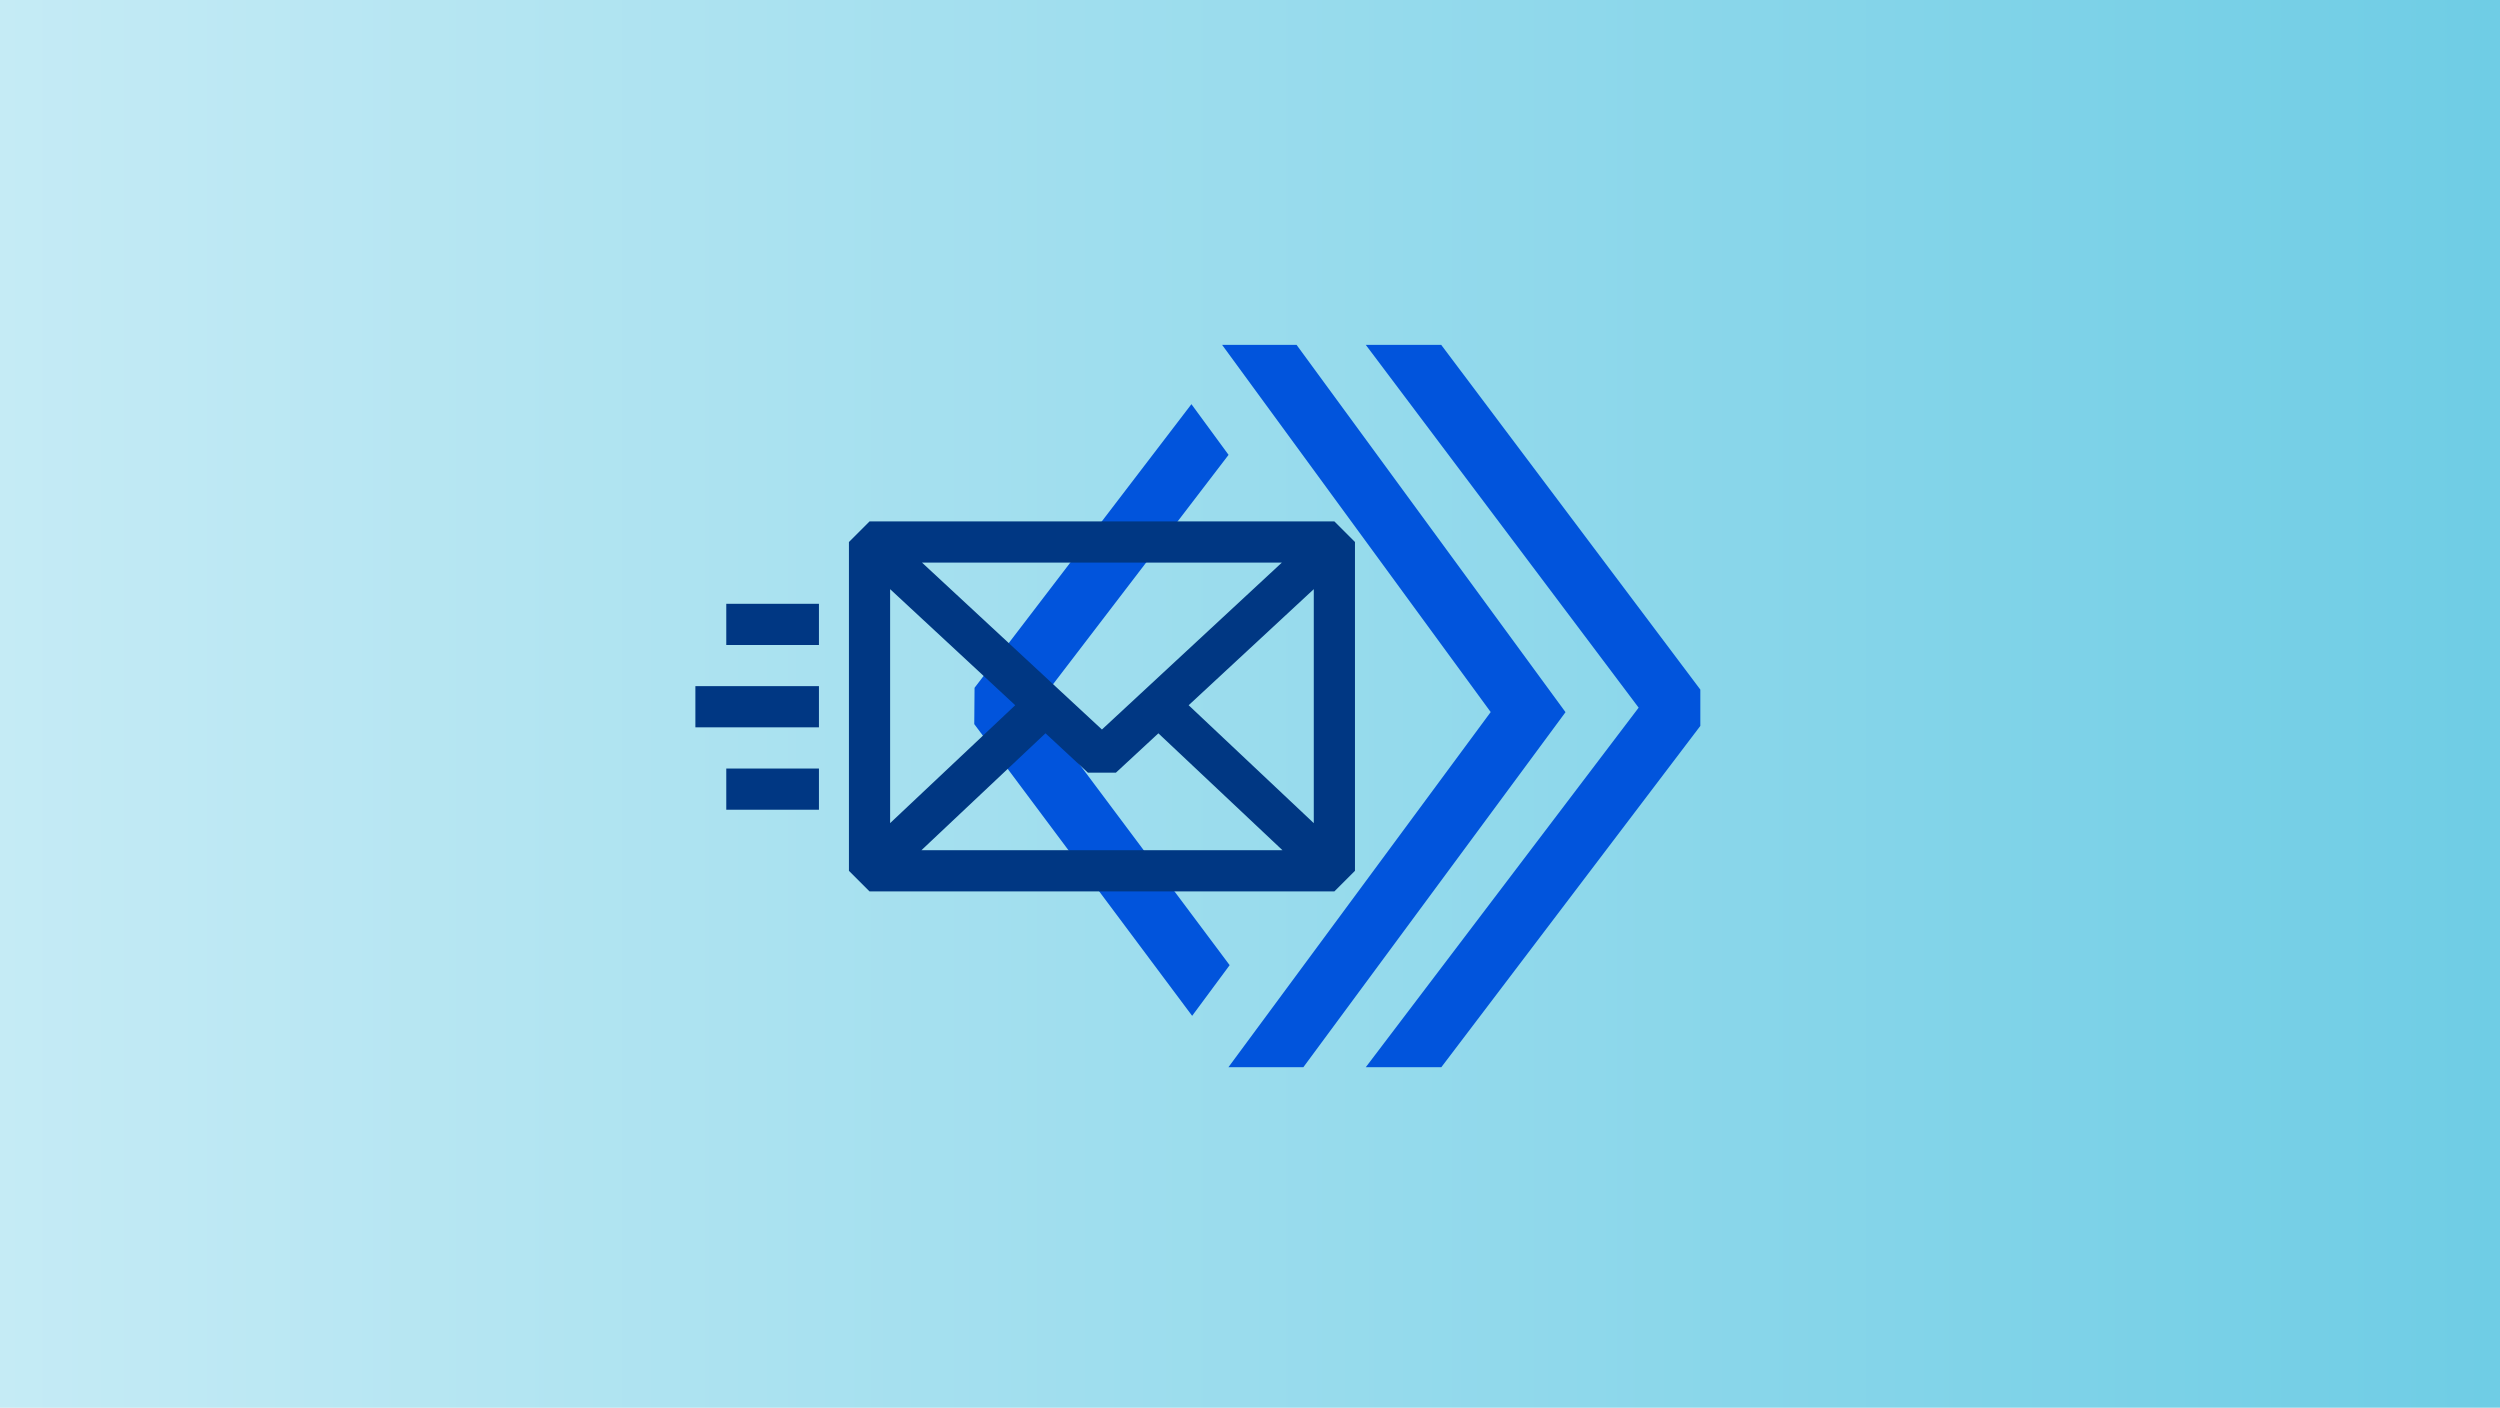
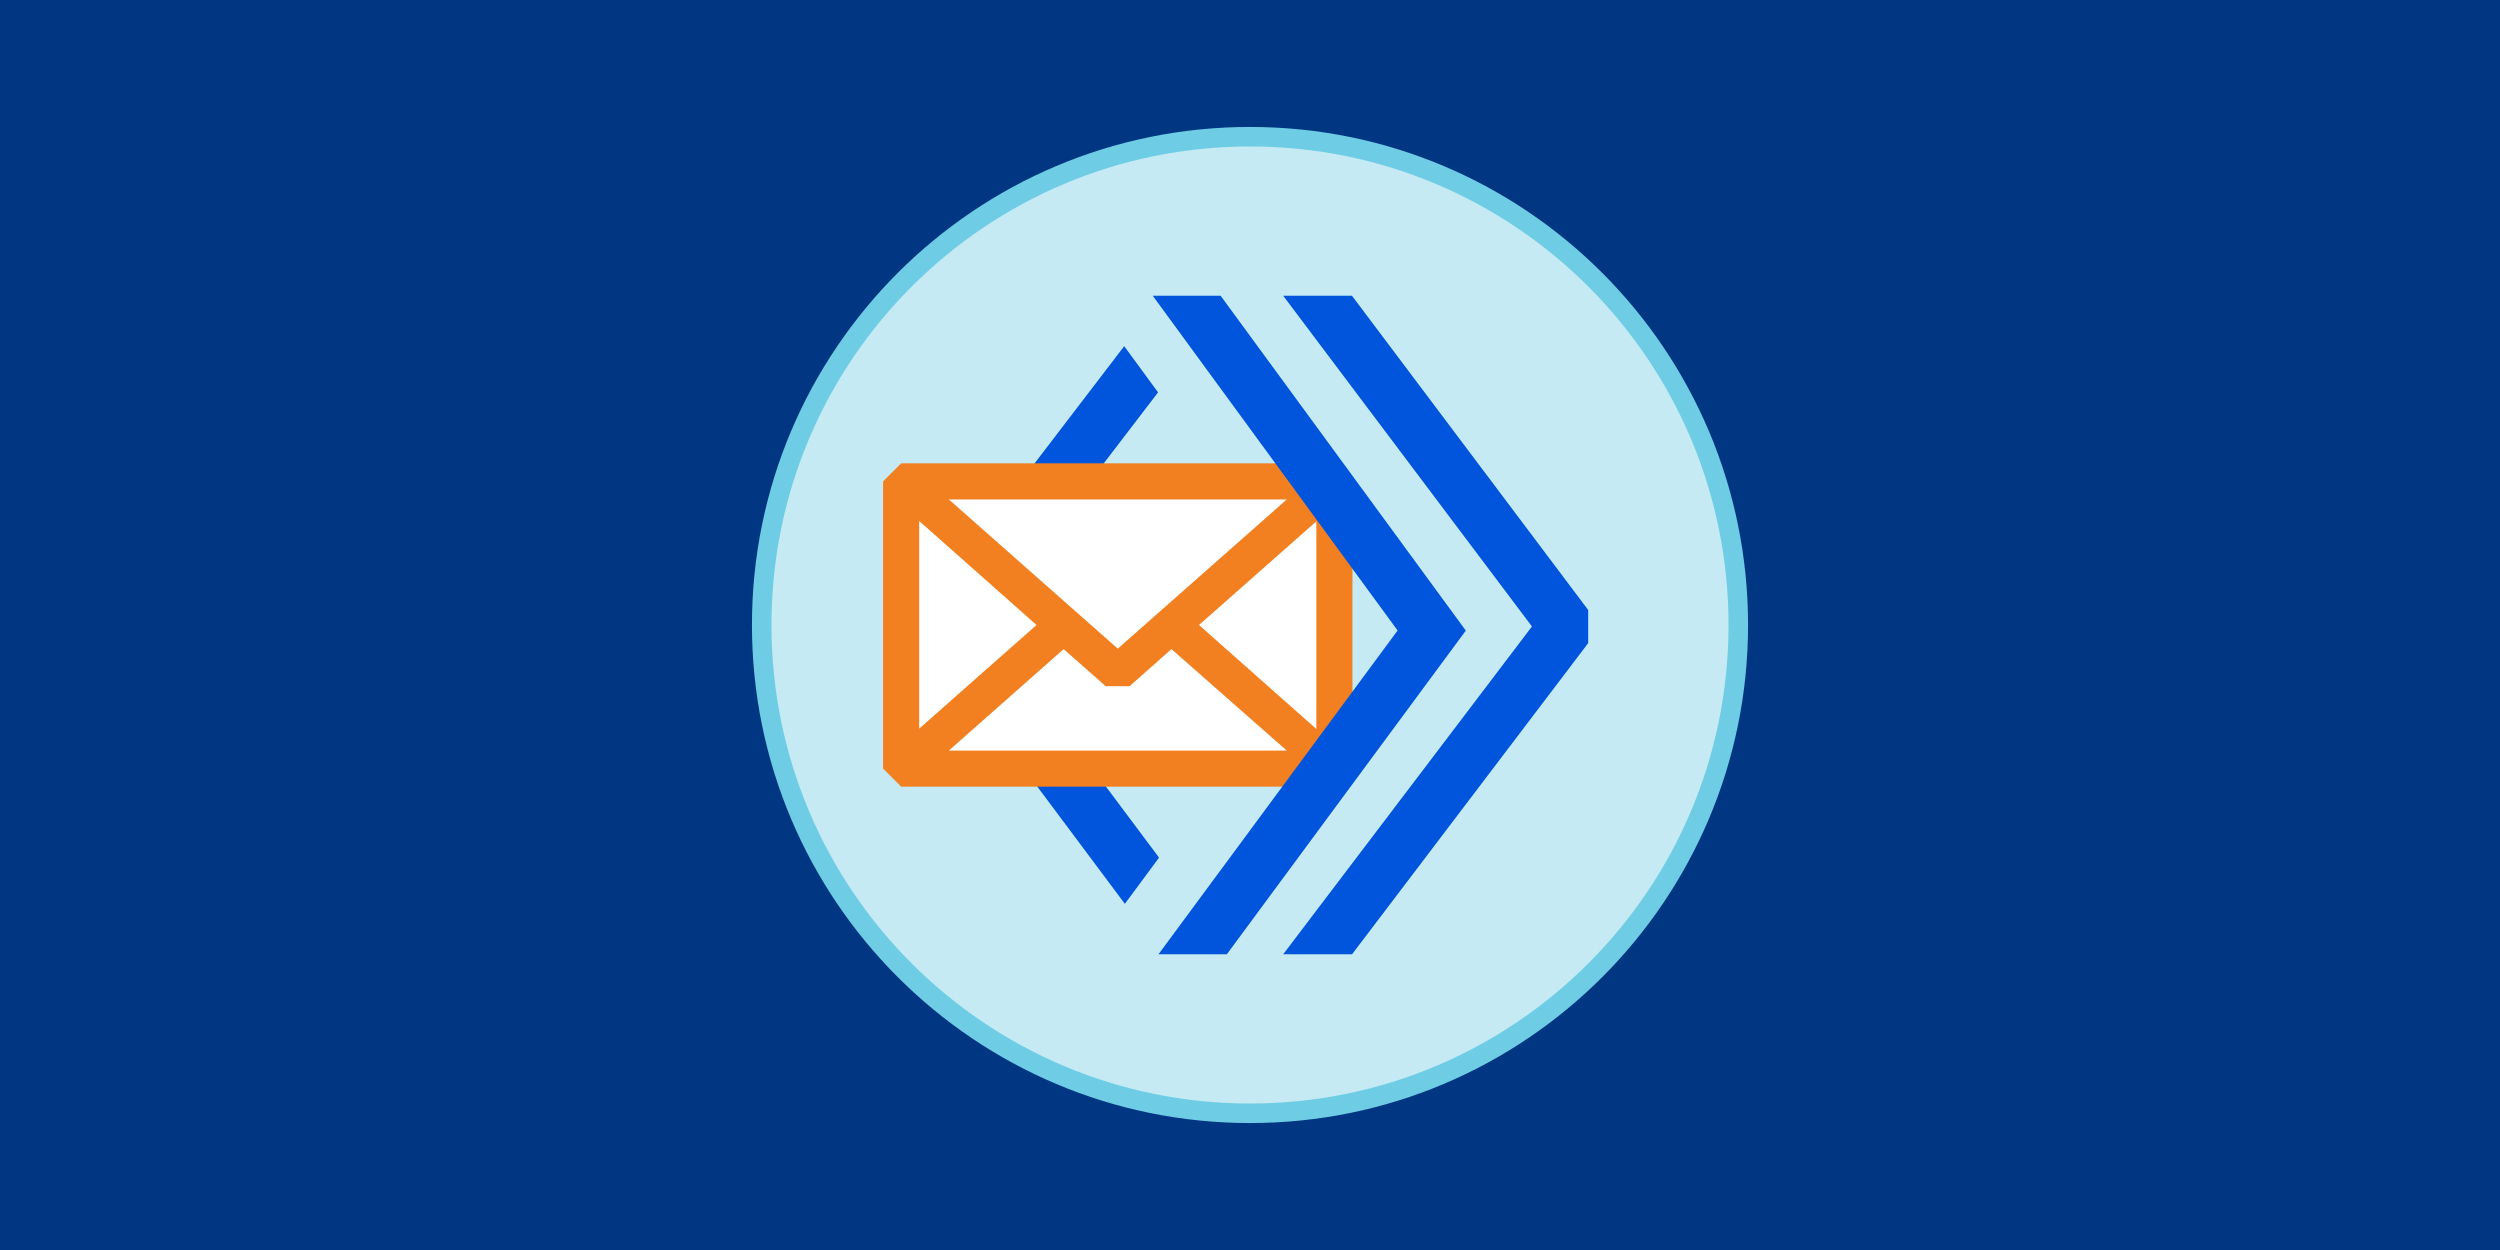
- <svg xmlns="http://www.w3.org/2000/svg" xml:space="preserve" width="888" height="500">
-   <defs>
-     <linearGradient id="a" x1="0" x2="888" y1="250" y2="250" gradientTransform="translate(-444 -250)" gradientUnits="userSpaceOnUse">
-       <stop offset="0%" style="stop-color:#c5ebf5" />
-       <stop offset="99.531%" style="stop-color:#6fcde5" />
-     </linearGradient>
-   </defs>
-   <path fill="url(#a)" d="M-444-250h888v500h-888z" transform="translate(444 250)" />
-   <g>
-     <path d="m6.21 12.293-3.215-4.3 3.197-4.178-.617-.842-3.603 4.712-.005.603 3.62 4.847.623-.842z" style="stroke:none;stroke-width:1;stroke-dasharray:none;stroke-linecap:butt;stroke-dashoffset:0;stroke-linejoin:miter;stroke-miterlimit:4;fill:#0154dc;fill-rule:nonzero;opacity:1" transform="translate(304 80) scale(21.38)" />
-     <path d="M7.332 1.988H6.095l4.462 6.1-4.357 5.9h1.245L11.8 8.09 7.332 1.988z" style="stroke:none;stroke-width:1;stroke-dasharray:none;stroke-linecap:butt;stroke-dashoffset:0;stroke-linejoin:miter;stroke-miterlimit:4;fill:#0154dc;fill-rule:nonzero;opacity:1" transform="translate(303.786 80) scale(21.38)" />
-     <path d="M9.725 1.988H8.472l4.533 6.027-4.533 5.973h1.255l4.303-5.67v-.603L9.725 1.988z" style="stroke:none;stroke-width:1;stroke-dasharray:none;stroke-linecap:butt;stroke-dashoffset:0;stroke-linejoin:miter;stroke-miterlimit:4;fill:#0154dc;fill-rule:nonzero;opacity:1" transform="translate(304 80) scale(21.38)" />
-   </g>
-   <g>
-     <g clip-path="url(#b)" transform="translate(391.398 250.894) scale(14.63)">
-       <clipPath id="b">
-         <path stroke-linecap="round" d="M-9.87-7.99h16v16h-16z" />
-       </clipPath>
-       <path d="m3.728 4 .5-.5h11.286l.5.5v7.983l-.5.5H4.228l-.5-.5V4zm4.037 3.963-3.037 2.862v-5.68l3.037 2.818zm-2.277 3.52L8.5 8.644l1.03.956h.68l1.031-.955 3.013 2.838H5.488zm9.526-.658v-5.68l-3.038 2.818 3.037 2.862zM9.87 8.552 5.502 4.5h8.737L9.871 8.552z" style="stroke:none;stroke-width:1;stroke-dasharray:none;stroke-linecap:butt;stroke-dashoffset:0;stroke-linejoin:miter;stroke-miterlimit:4;fill:#003783;fill-rule:evenodd;opacity:1" transform="translate(-9.87 -7.99)" />
-     </g>
-     <g clip-path="url(#c)" transform="translate(268.945 251.04) scale(14.63)">
-       <clipPath id="c">
-         <path stroke-linecap="round" d="M-1.5-8h16V8h-16z" />
-       </clipPath>
-       <path d="M.75 6.5H3v-1H.75v1zM3 8.5H0v-1h3v1zm-2.25 2H3v-1H.75v1z" style="stroke:none;stroke-width:1;stroke-dasharray:none;stroke-linecap:butt;stroke-dashoffset:0;stroke-linejoin:miter;stroke-miterlimit:4;fill:#003783;fill-rule:nonzero;opacity:1" transform="translate(-1.5 -8)" />
-     </g>
-   </g>
+ <svg xmlns="http://www.w3.org/2000/svg" version="1.2" viewBox="0 0 1280 640">
+   <path fill="#013782" d="M0 0h1280v640H0z" />
+   <circle cx="640" cy="320" r="250" fill="#c5eaf4" stroke="#6ecde4" stroke-width="10" />
+   <path fill="#0155dd" d="M593.434 439.105 503.1 318.286l89.827-117.39-17.336-23.659-101.235 132.395-.14 16.943 101.712 136.188Z" />
+   <path fill="#fff" d="M462.81 247.537h222.149v148.099H462.81z" />
+   <path fill="#f38020" d="M683.209 237.242H461.387l-9.242 9.243v147.03l9.242 9.243H683.21l9.243-9.243v-147.03Zm-110.91 94.866-86.474-76.38h172.984ZM530.705 320l-60.076 53.052v-106.29Zm13.864 12.348 21.536 18.984h12.237l21.442-18.984 59.024 51.943H485.825ZM613.89 320l60.076-53.052v106.29z" />
+   <path fill="#0155dd" d="M624.959 151.416h-34.756l125.37 171.394-122.42 165.774h34.981l122.364-165.718Z" />
+   <path fill="#0155dd" d="M692.196 151.416H656.99l127.366 169.343L656.99 488.584h35.262l120.904-159.312V312.33z" />
</svg>
